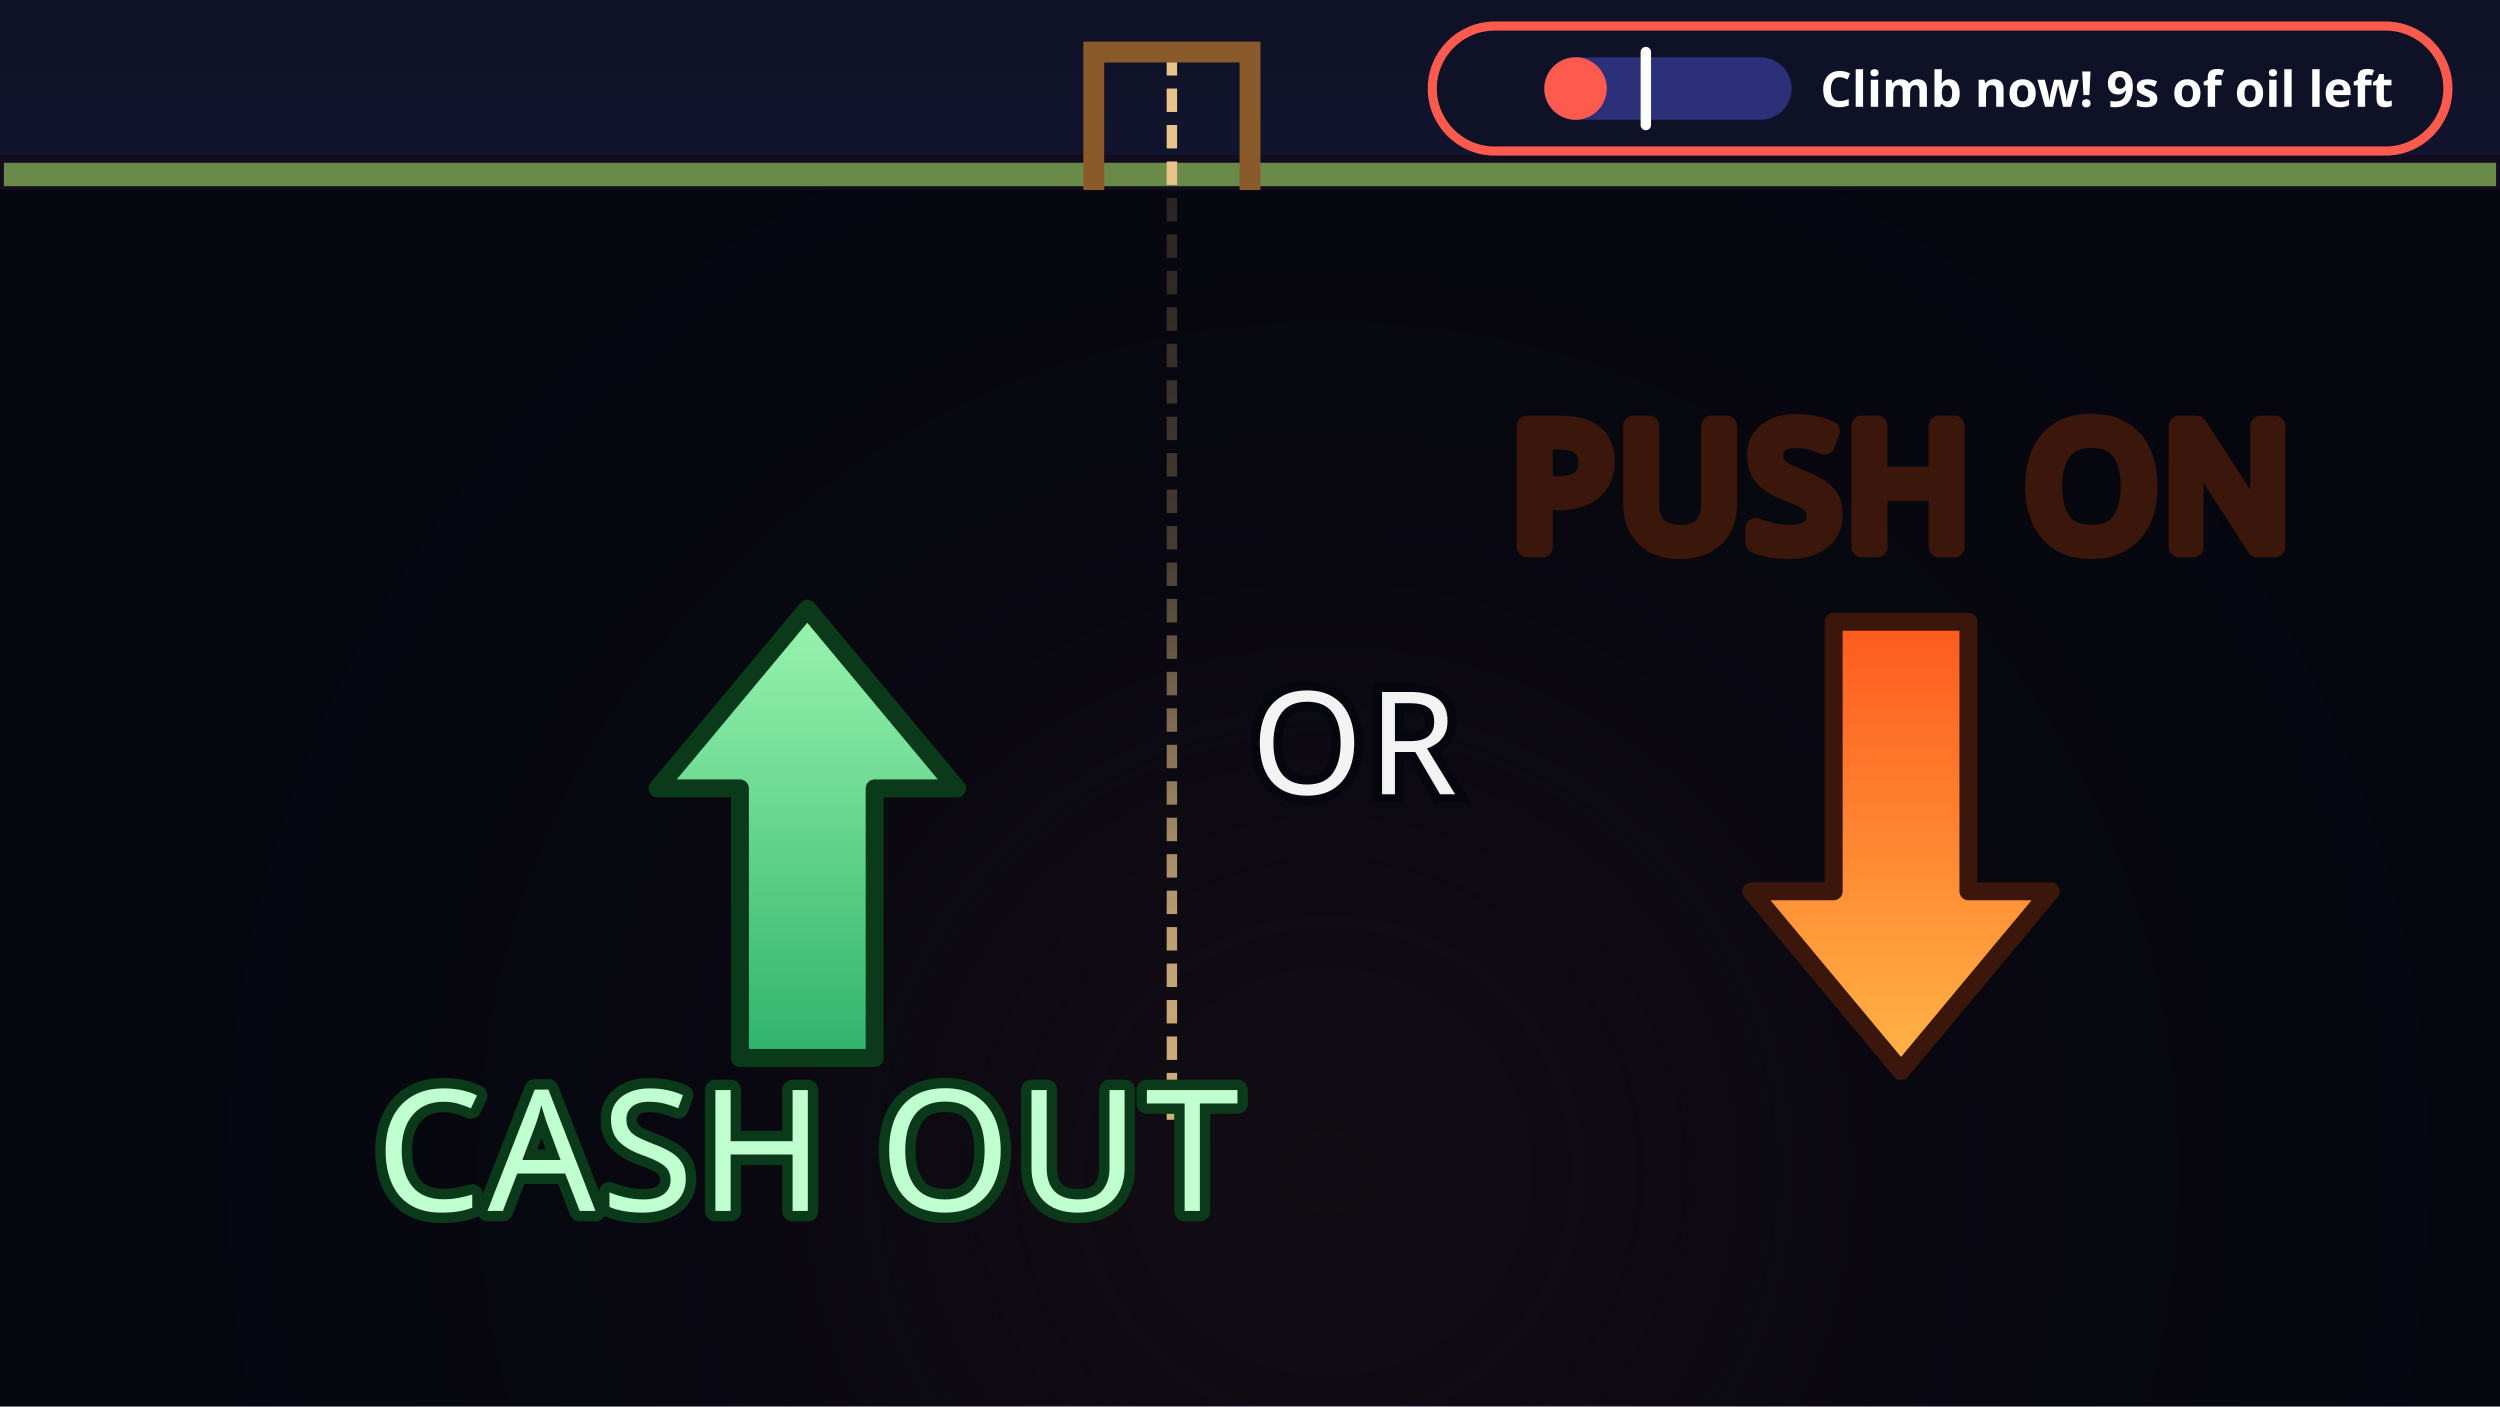
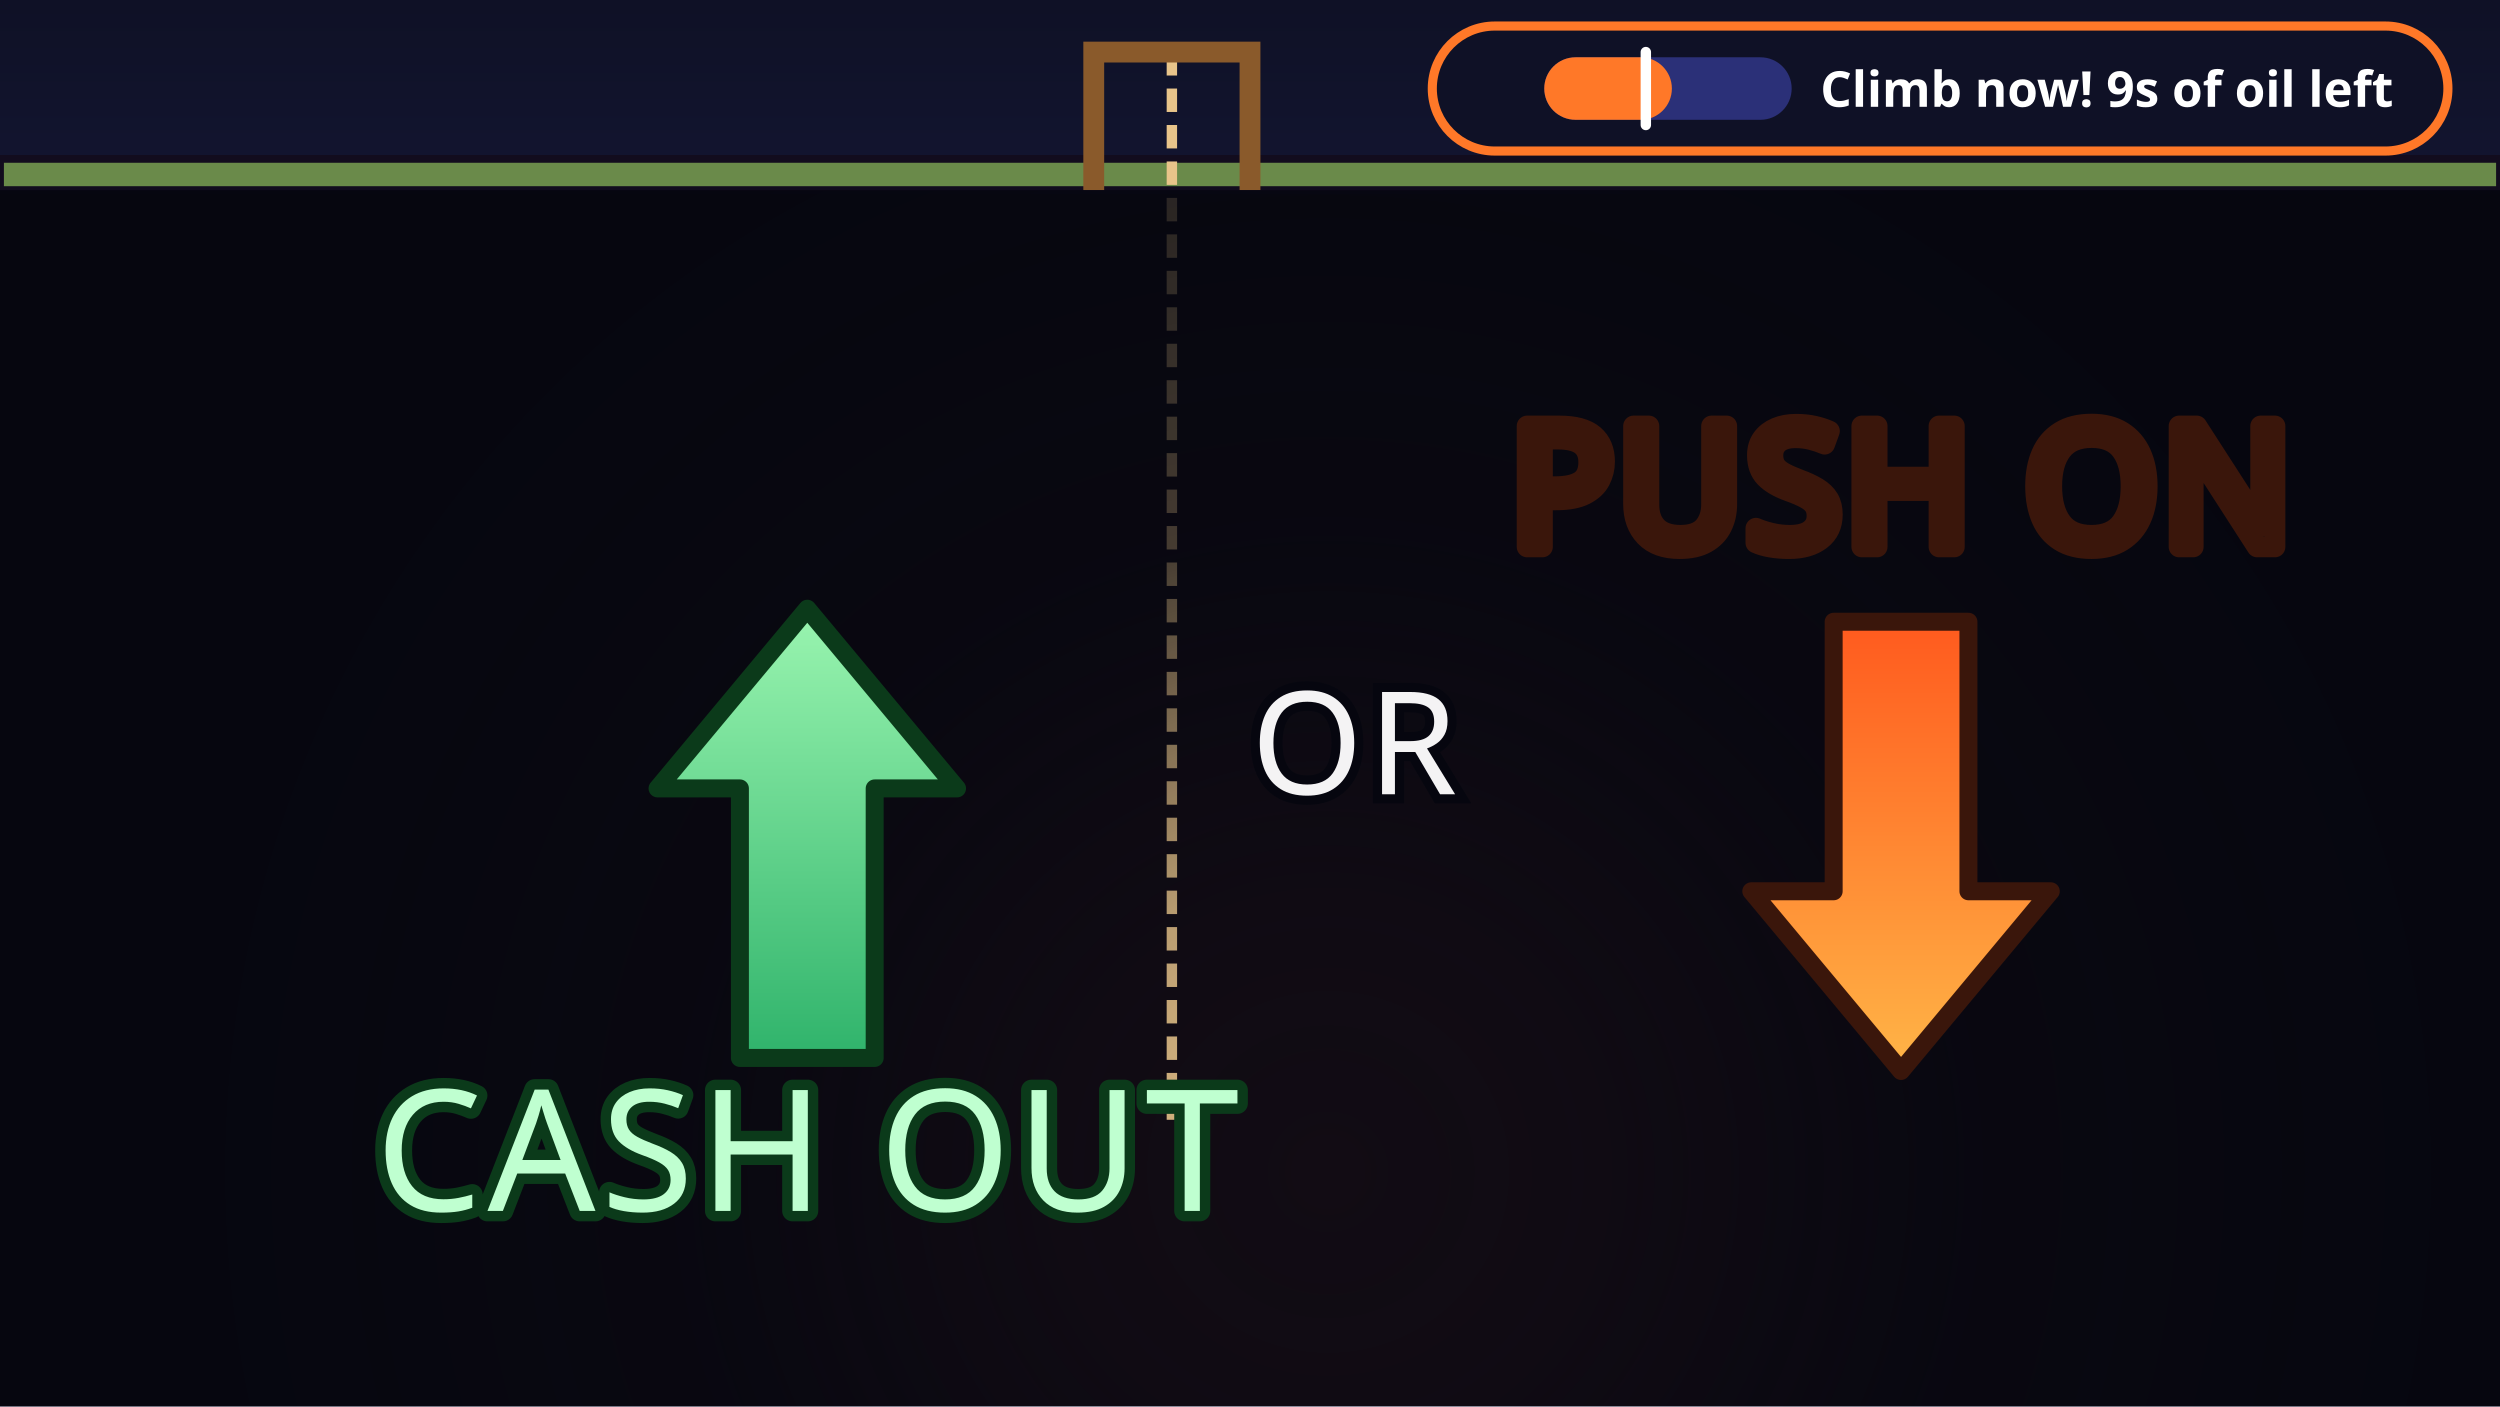
<svg xmlns="http://www.w3.org/2000/svg" viewBox="0 0 1920 1080" width="1920" height="1080">
  <style>/*FONTS*/
    .big{font-family:'Lilita One';letter-spacing:4px}
    .ui{font-family:'Fredoka';font-weight:700}
  </style>
  <defs>
    <linearGradient id="night" x1="0" y1="0" x2="0" y2="1">
      <stop offset="0" stop-color="#0F1126" />
      <stop offset="1" stop-color="#2B3078" />
    </linearGradient>
    <radialGradient id="dark" cx="1020" cy="900" r="900" gradientUnits="userSpaceOnUse">
      <stop offset="0" stop-color="#05060F" stop-opacity="0" />
      <stop offset="0.25" stop-color="#05060F" stop-opacity="0.2" />
      <stop offset="0.55" stop-color="#05060F" stop-opacity="0.72" />
      <stop offset="1" stop-color="#05060F" stop-opacity="0.9" />
    </radialGradient>
    <linearGradient id="upGreen" x1="0" y1="1" x2="0" y2="0">
      <stop offset="0" stop-color="#2FB36B" />
      <stop offset="1" stop-color="#9AF5B0" />
    </linearGradient>
    <linearGradient id="downRed" x1="0" y1="0" x2="0" y2="1">
      <stop offset="0" stop-color="#FFB547" />
      <stop offset="1" stop-color="#FF5A1E" />
    </linearGradient>
    <path id="arrowUp" d="M0 -150 L100 -30 H45 V150 H-45 V-30 H-100 Z" />
  </defs>
  <rect width="1920" height="1080" fill="url(#night)" />
  <rect y="140" width="1920" height="940" fill="#120C14" />
  <rect y="122" width="1920" height="24" fill="#6A8A4A" stroke="#120C1E" stroke-width="6" />
  <path d="M900 40 V860" stroke="#E8C48A" stroke-width="8" stroke-dasharray="18 10" />
  <path d="M840 146 V40 H960 V146" fill="none" stroke="#8A5A2B" stroke-width="16" />
  <circle cx="1020" cy="900" r="330" fill="url(#lampGlow)" opacity="0.65" />
  <g transform="translate(1020 980)" style="--shirt:#3C5AD8;--pants:#3A2D2E;--skin:#FFD9A8">
    <use href="#avatarArm" transform="translate(-42 -160) rotate(160)" />
    <use href="#avatarBody" />
    <use href="#avatarHead" transform="translate(0 -168)" />
    <use href="#hatMiner" transform="translate(0 -168)" />
    <use href="#avatarArm" transform="translate(42 -160) rotate(-20)" />
    <use href="#lantern" transform="translate(70 -60) scale(0.24)" />
  </g>
  <circle cx="1020" cy="1040" r="150" fill="url(#emberGlow)" opacity="0.8" />
  <g transform="translate(1020 1040)">
    <use href="#gem" transform="scale(1.6)" style="--gem:#FF5A1E;--gemHi:#FFE0B8" />
  </g>
  <rect y="146" width="1920" height="934" fill="url(#dark)" />
  <g filter="url(#dropShadow)">
    <use href="#arrowUp" transform="translate(620 640) scale(1.15)" fill="url(#upGreen)" stroke="#0B3A1A" stroke-width="12" stroke-linejoin="round" />
    <text x="620" y="930" text-anchor="middle" class="big" font-size="130" fill="#BFFFD0" stroke="#0B3A1A" stroke-width="16" paint-order="stroke" stroke-linejoin="round">CASH OUT</text>
  </g>
  <g filter="url(#dropShadow)">
    <text x="1460" y="420" text-anchor="middle" class="big" font-size="130" fill="url(#amber)" stroke="#3A160B" stroke-width="16" paint-order="stroke" stroke-linejoin="round">PUSH ON</text>
    <use href="#arrowUp" transform="translate(1460 650) rotate(180) scale(1.15)" fill="url(#downRed)" stroke="#3A160B" stroke-width="12" stroke-linejoin="round" />
  </g>
  <text x="1040" y="610" text-anchor="middle" class="big" font-size="110" fill="#FFFFFF" stroke="#05060F" stroke-width="14" paint-order="stroke" opacity="0.95">OR</text>
  <g transform="translate(1100 20)" filter="url(#dropShadow)">
-     <rect width="780" height="96" rx="48" fill="#0F1126" stroke="#FF5A4E" stroke-width="7" />
+     <rect width="780" height="96" rx="48" fill="#0F1126" stroke="#FF7828" stroke-width="7" />
    <rect x="86" y="24" width="190" height="48" rx="24" fill="#2B3078" />
-     <rect x="86" y="24" width="48" height="48" rx="24" fill="#FF5A4E" />
+     <rect x="86" y="24" width="98" height="48" rx="24" fill="#FF7828" />
    <rect x="160" y="16" width="8" height="64" rx="4" fill="#FFFFFF" />
    <use href="#lantern" transform="translate(46 54) scale(0.17)" />
    <text x="298" y="62" class="ui" font-size="38" fill="#FFFFFF">Climb now! 9s of oil left</text>
  </g>
  <use href="#studioBadge" transform="translate(40 970)" />
</svg>
